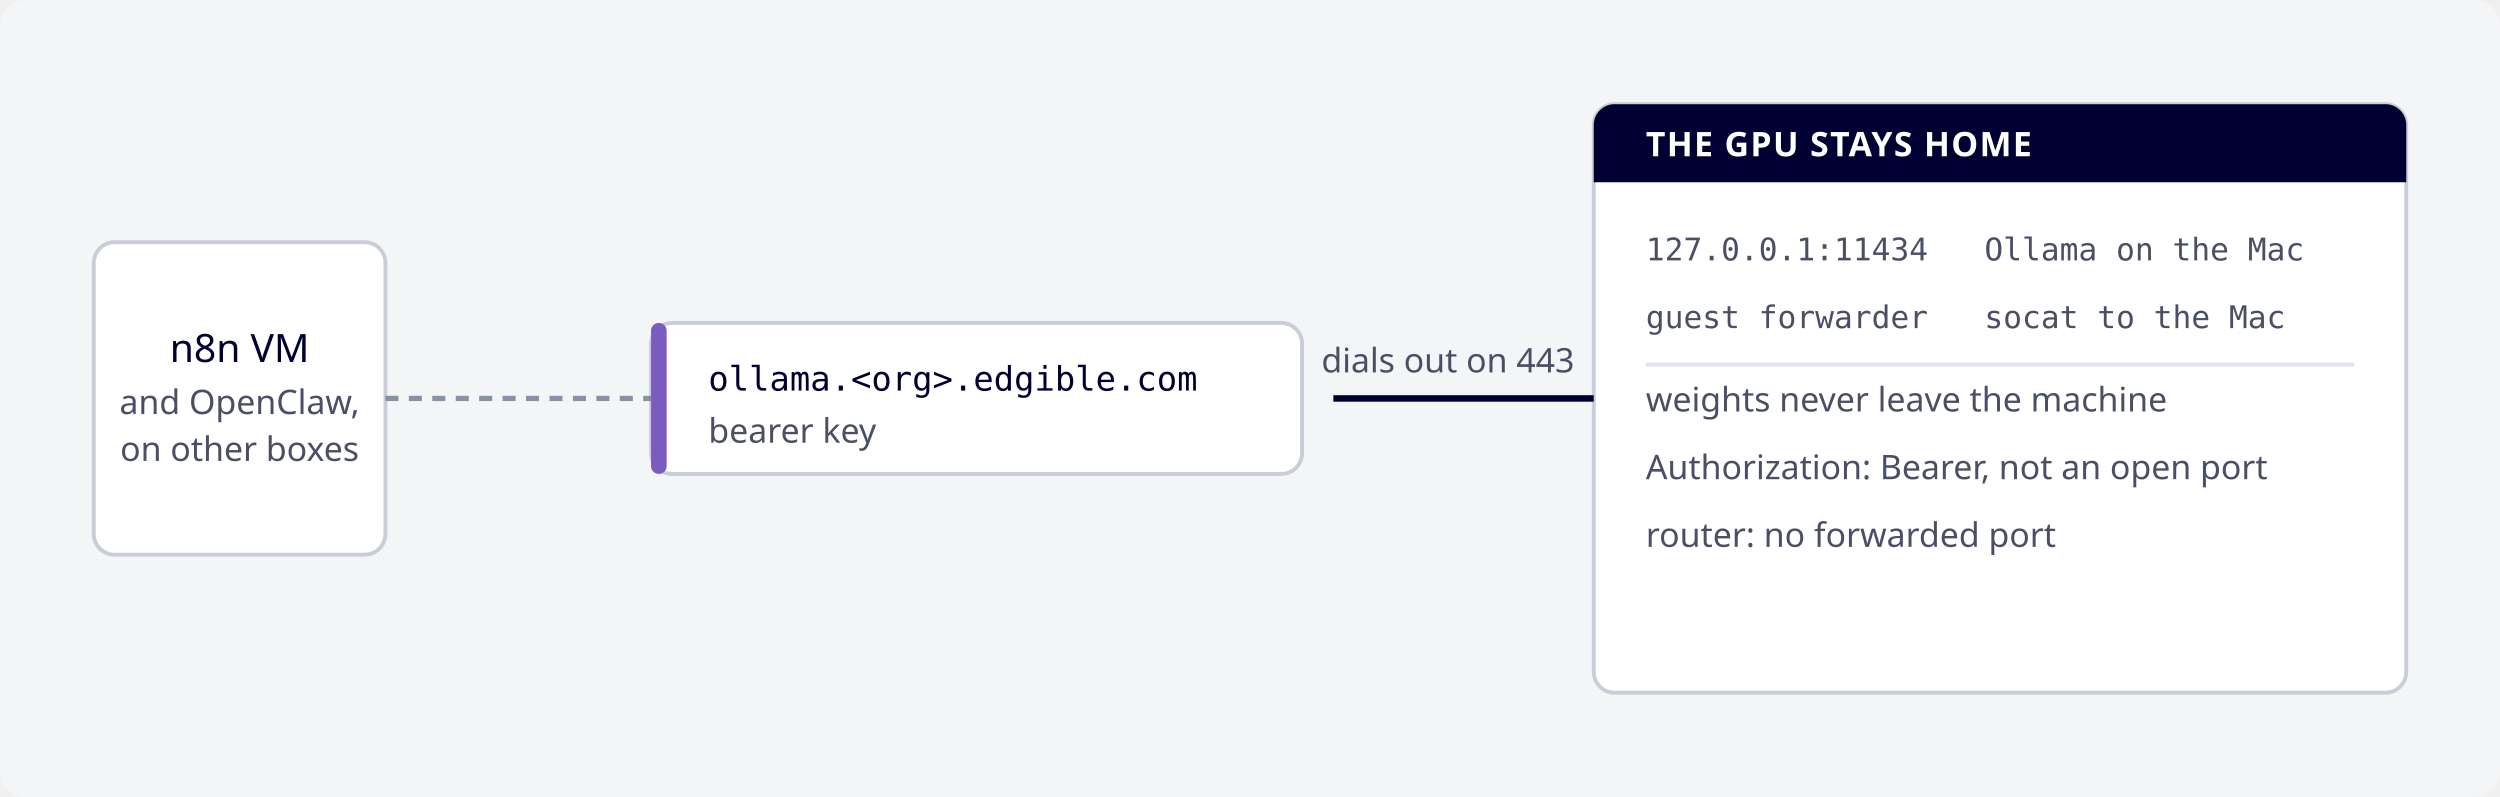
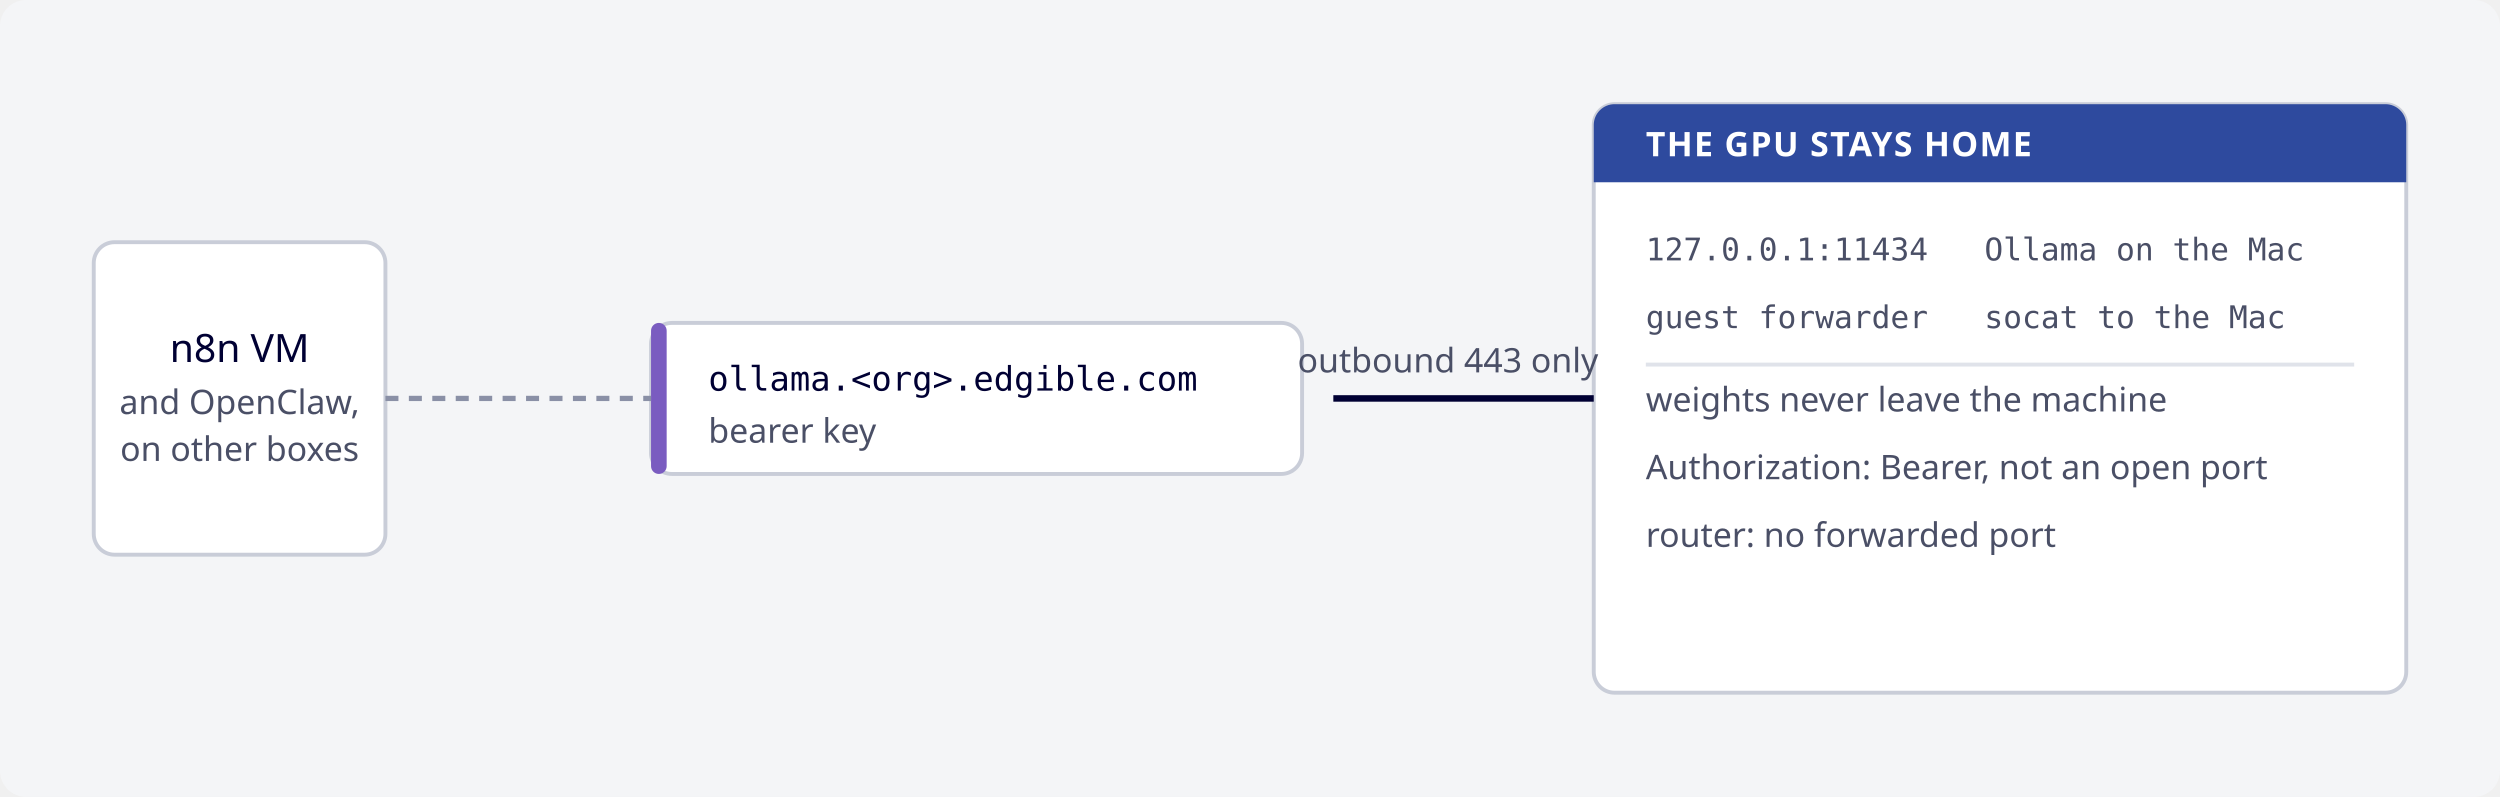
<svg xmlns="http://www.w3.org/2000/svg" viewBox="0 0 960 306" width="960" height="306" role="img" aria-labelledby="t d">
  <style>.label{font-family:Jost,system-ui,sans-serif;font-size:15px;fill:#000033}.small{font-family:Jost,system-ui,sans-serif;font-size:13px;fill:#4a4f66}.mono{font-family:Iosevka,ui-monospace,monospace;font-size:13px;fill:#000033}.monoxs{font-family:Iosevka,ui-monospace,monospace;font-size:12px;fill:#4a4f66}.head{font-family:Jost,system-ui,sans-serif;font-size:13px;font-weight:600;fill:#ffffff;letter-spacing:.04em}.card{fill:#ffffff;stroke:#c9cdd8;stroke-width:1.5}</style>
  <rect x="0" y="0" width="960" height="306" rx="10" fill="#f4f5f7" />
  <rect class="card" x="36" y="93" width="112" height="120" rx="8" />
  <text class="label" x="92" y="139" text-anchor="middle">n8n VM</text>
  <text class="small" x="92" y="159" text-anchor="middle">and OpenClaw,</text>
  <text class="small" x="92" y="177" text-anchor="middle">on other boxes</text>
  <rect class="card" x="250" y="124" width="250" height="58" rx="8" />
  <rect x="250" y="124" width="6" height="58" rx="3" fill="#7a5cc0" />
  <text class="mono" x="272" y="150">ollama.&lt;org&gt;.edgible.com</text>
  <text class="small" x="272" y="170">bearer key</text>
  <path d="M148 153 C 200 153, 200 153, 250 153" fill="none" stroke="#8a90a6" stroke-width="2" stroke-dasharray="5 4" />
  <rect class="card" x="612" y="40" width="312" height="226" rx="8" />
-   <path d="M620 40 h296 a8 8 0 0 1 8 8 v22 h-312 v-22 a8 8 0 0 1 8 -8 z" fill="#000033" />
+   <path d="M620 40 h296 a8 8 0 0 1 8 8 v22 h-312 v-22 a8 8 0 0 1 8 -8 z" fill="#2e4a9e" />
  <text class="head" x="632" y="60">THE GPU STAYS HOME</text>
  <text class="monoxs" x="632" y="100">127.0.0.1:11434</text>
  <text class="monoxs" x="762" y="100">Ollama on the Mac</text>
  <text class="monoxs" x="632" y="126">guest forwarder</text>
  <text class="monoxs" x="762" y="126">socat to the Mac</text>
  <line x1="632" y1="140" x2="904" y2="140" stroke="#e0e3ea" stroke-width="1.5" />
  <text class="small" x="632" y="158">weights never leave the machine</text>
  <text class="small" x="632" y="184">Authorization: Bearer, not an open port</text>
  <text class="small" x="632" y="210">router: no forwarded port</text>
  <path d="M612 153 H512" fill="none" stroke="#000033" stroke-width="2.5" />
-   <text class="small" x="556" y="143" text-anchor="middle">dials out on 443</text>
+   <text class="small" x="556" y="143" text-anchor="middle">outbound 443 only</text>
</svg>
